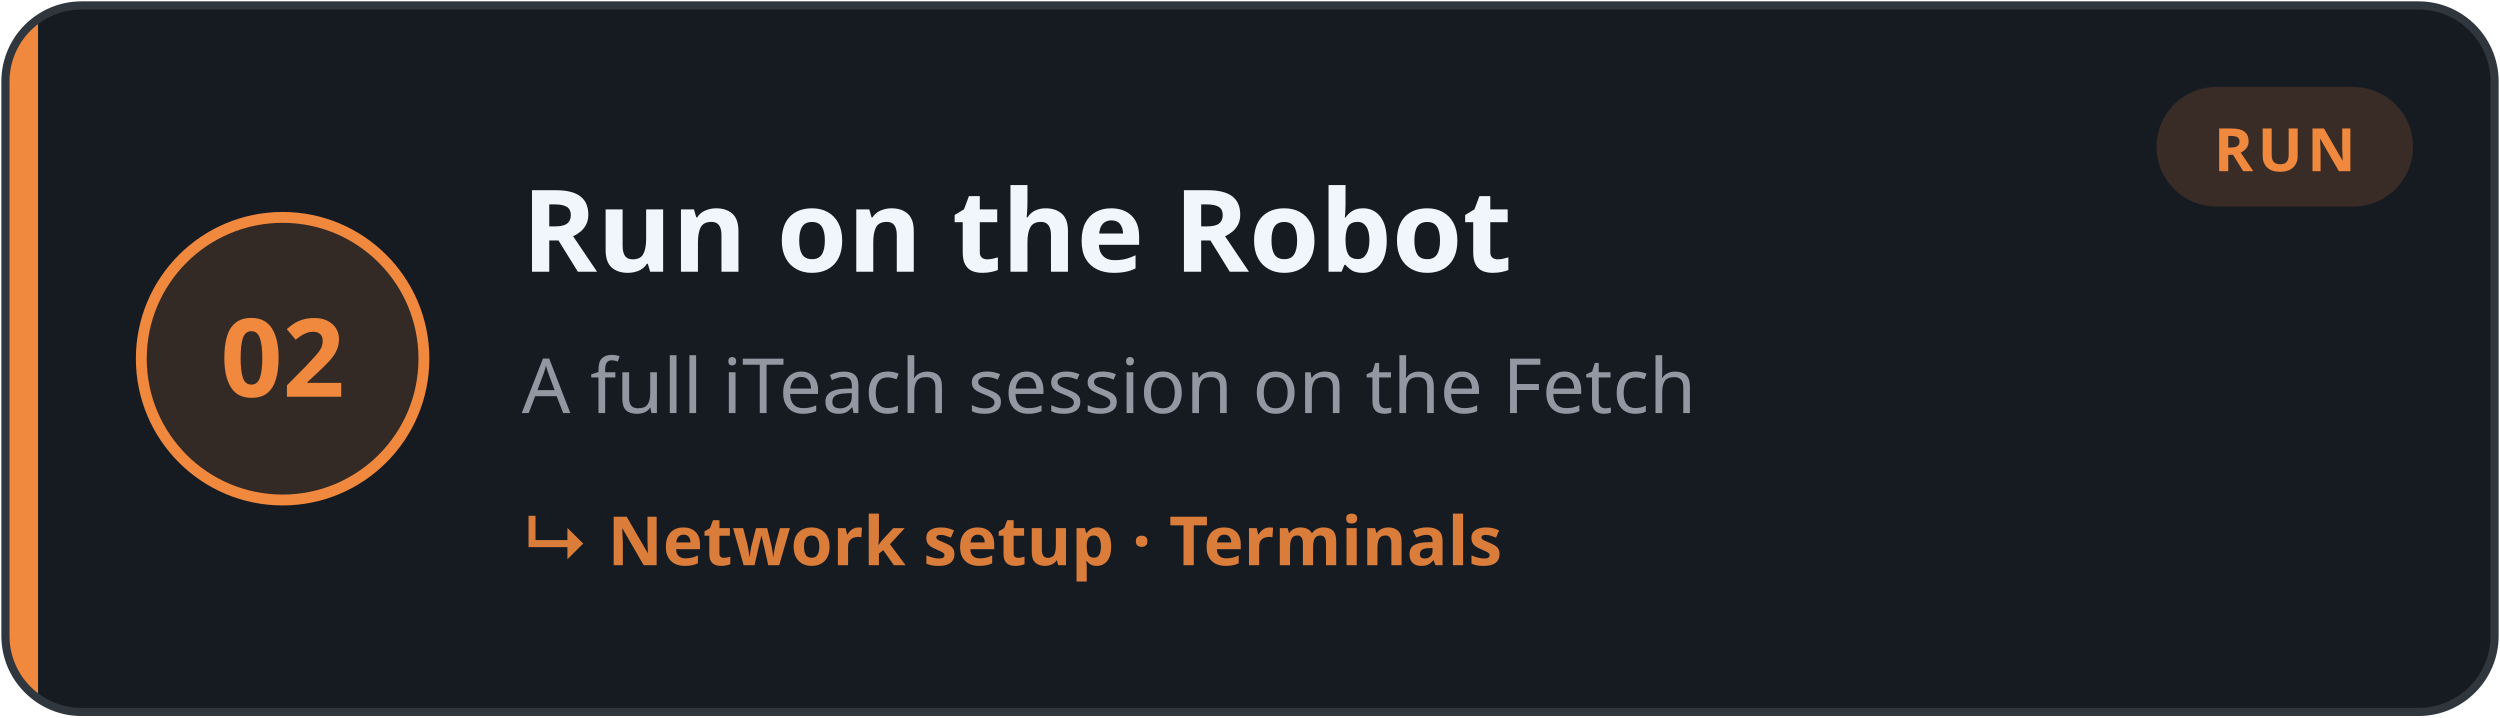
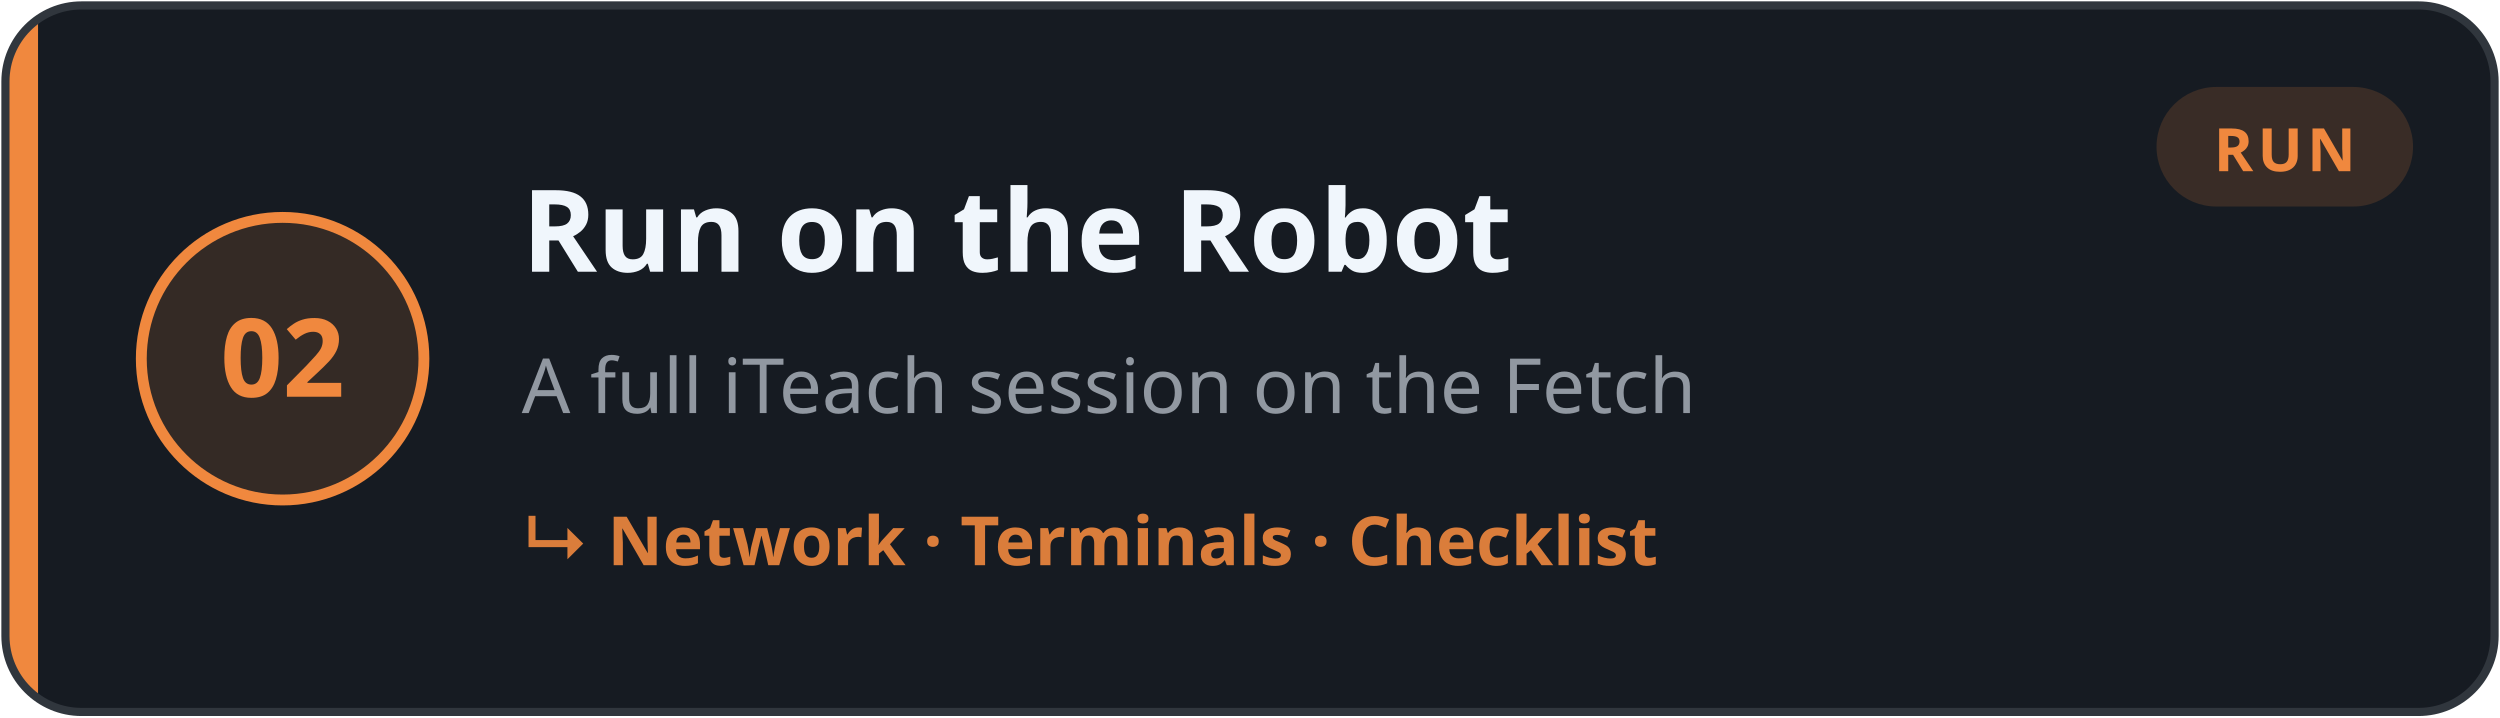
<svg xmlns="http://www.w3.org/2000/svg" width="460" height="132" viewBox="0 0 460 132">
  <defs>
    <clipPath id="card">
      <rect x="1" y="1" width="458" height="130" rx="14" />
    </clipPath>
  </defs>
  <rect x="1" y="1" width="458" height="130" rx="14" fill="#161b22" />
  <rect x="0" y="0" width="7" height="132" fill="#f0883e" clip-path="url(#card)" />
  <rect x="1" y="1" width="458" height="130" rx="14" fill="none" stroke="#30363d" stroke-width="1.5" />
  <circle cx="52" cy="66" r="26" fill="#f0883e" fill-opacity="0.14" stroke="#f0883e" stroke-width="2" />
  <text x="52" y="73" text-anchor="middle" font-family="-apple-system, BlinkMacSystemFont, 'Segoe UI', 'Noto Sans', Helvetica, Arial, sans-serif" font-size="20" font-weight="700" fill="#f0883e">02</text>
  <rect x="396.8" y="16" width="47.2" height="22" rx="11" fill="#f0883e" fill-opacity="0.16" />
  <text x="420.4" y="31.5" text-anchor="middle" font-family="-apple-system, BlinkMacSystemFont, 'Segoe UI', 'Noto Sans', Helvetica, Arial, sans-serif" font-size="11" font-weight="700" letter-spacing="0.8" fill="#f0883e">RUN</text>
  <text x="96" y="50" font-family="-apple-system, BlinkMacSystemFont, 'Segoe UI', 'Noto Sans', Helvetica, Arial, sans-serif" font-size="21" font-weight="700" fill="#f0f6fc">Run on the Robot</text>
  <text x="96" y="76" font-family="-apple-system, BlinkMacSystemFont, 'Segoe UI', 'Noto Sans', Helvetica, Arial, sans-serif" font-size="14" fill="#9198a1">A full iTeach session on the Fetch</text>
-   <text x="96" y="104" font-family="-apple-system, BlinkMacSystemFont, 'Segoe UI', 'Noto Sans', Helvetica, Arial, sans-serif" font-size="12.5" font-weight="600" fill="#f0883e" fill-opacity="0.9">↳ Network setup · Terminals</text>
+   <text x="96" y="104" font-family="-apple-system, BlinkMacSystemFont, 'Segoe UI', 'Noto Sans', Helvetica, Arial, sans-serif" font-size="12.5" font-weight="600" fill="#f0883e" fill-opacity="0.9">↳ Network · Terminals · Checklist</text>
</svg>
